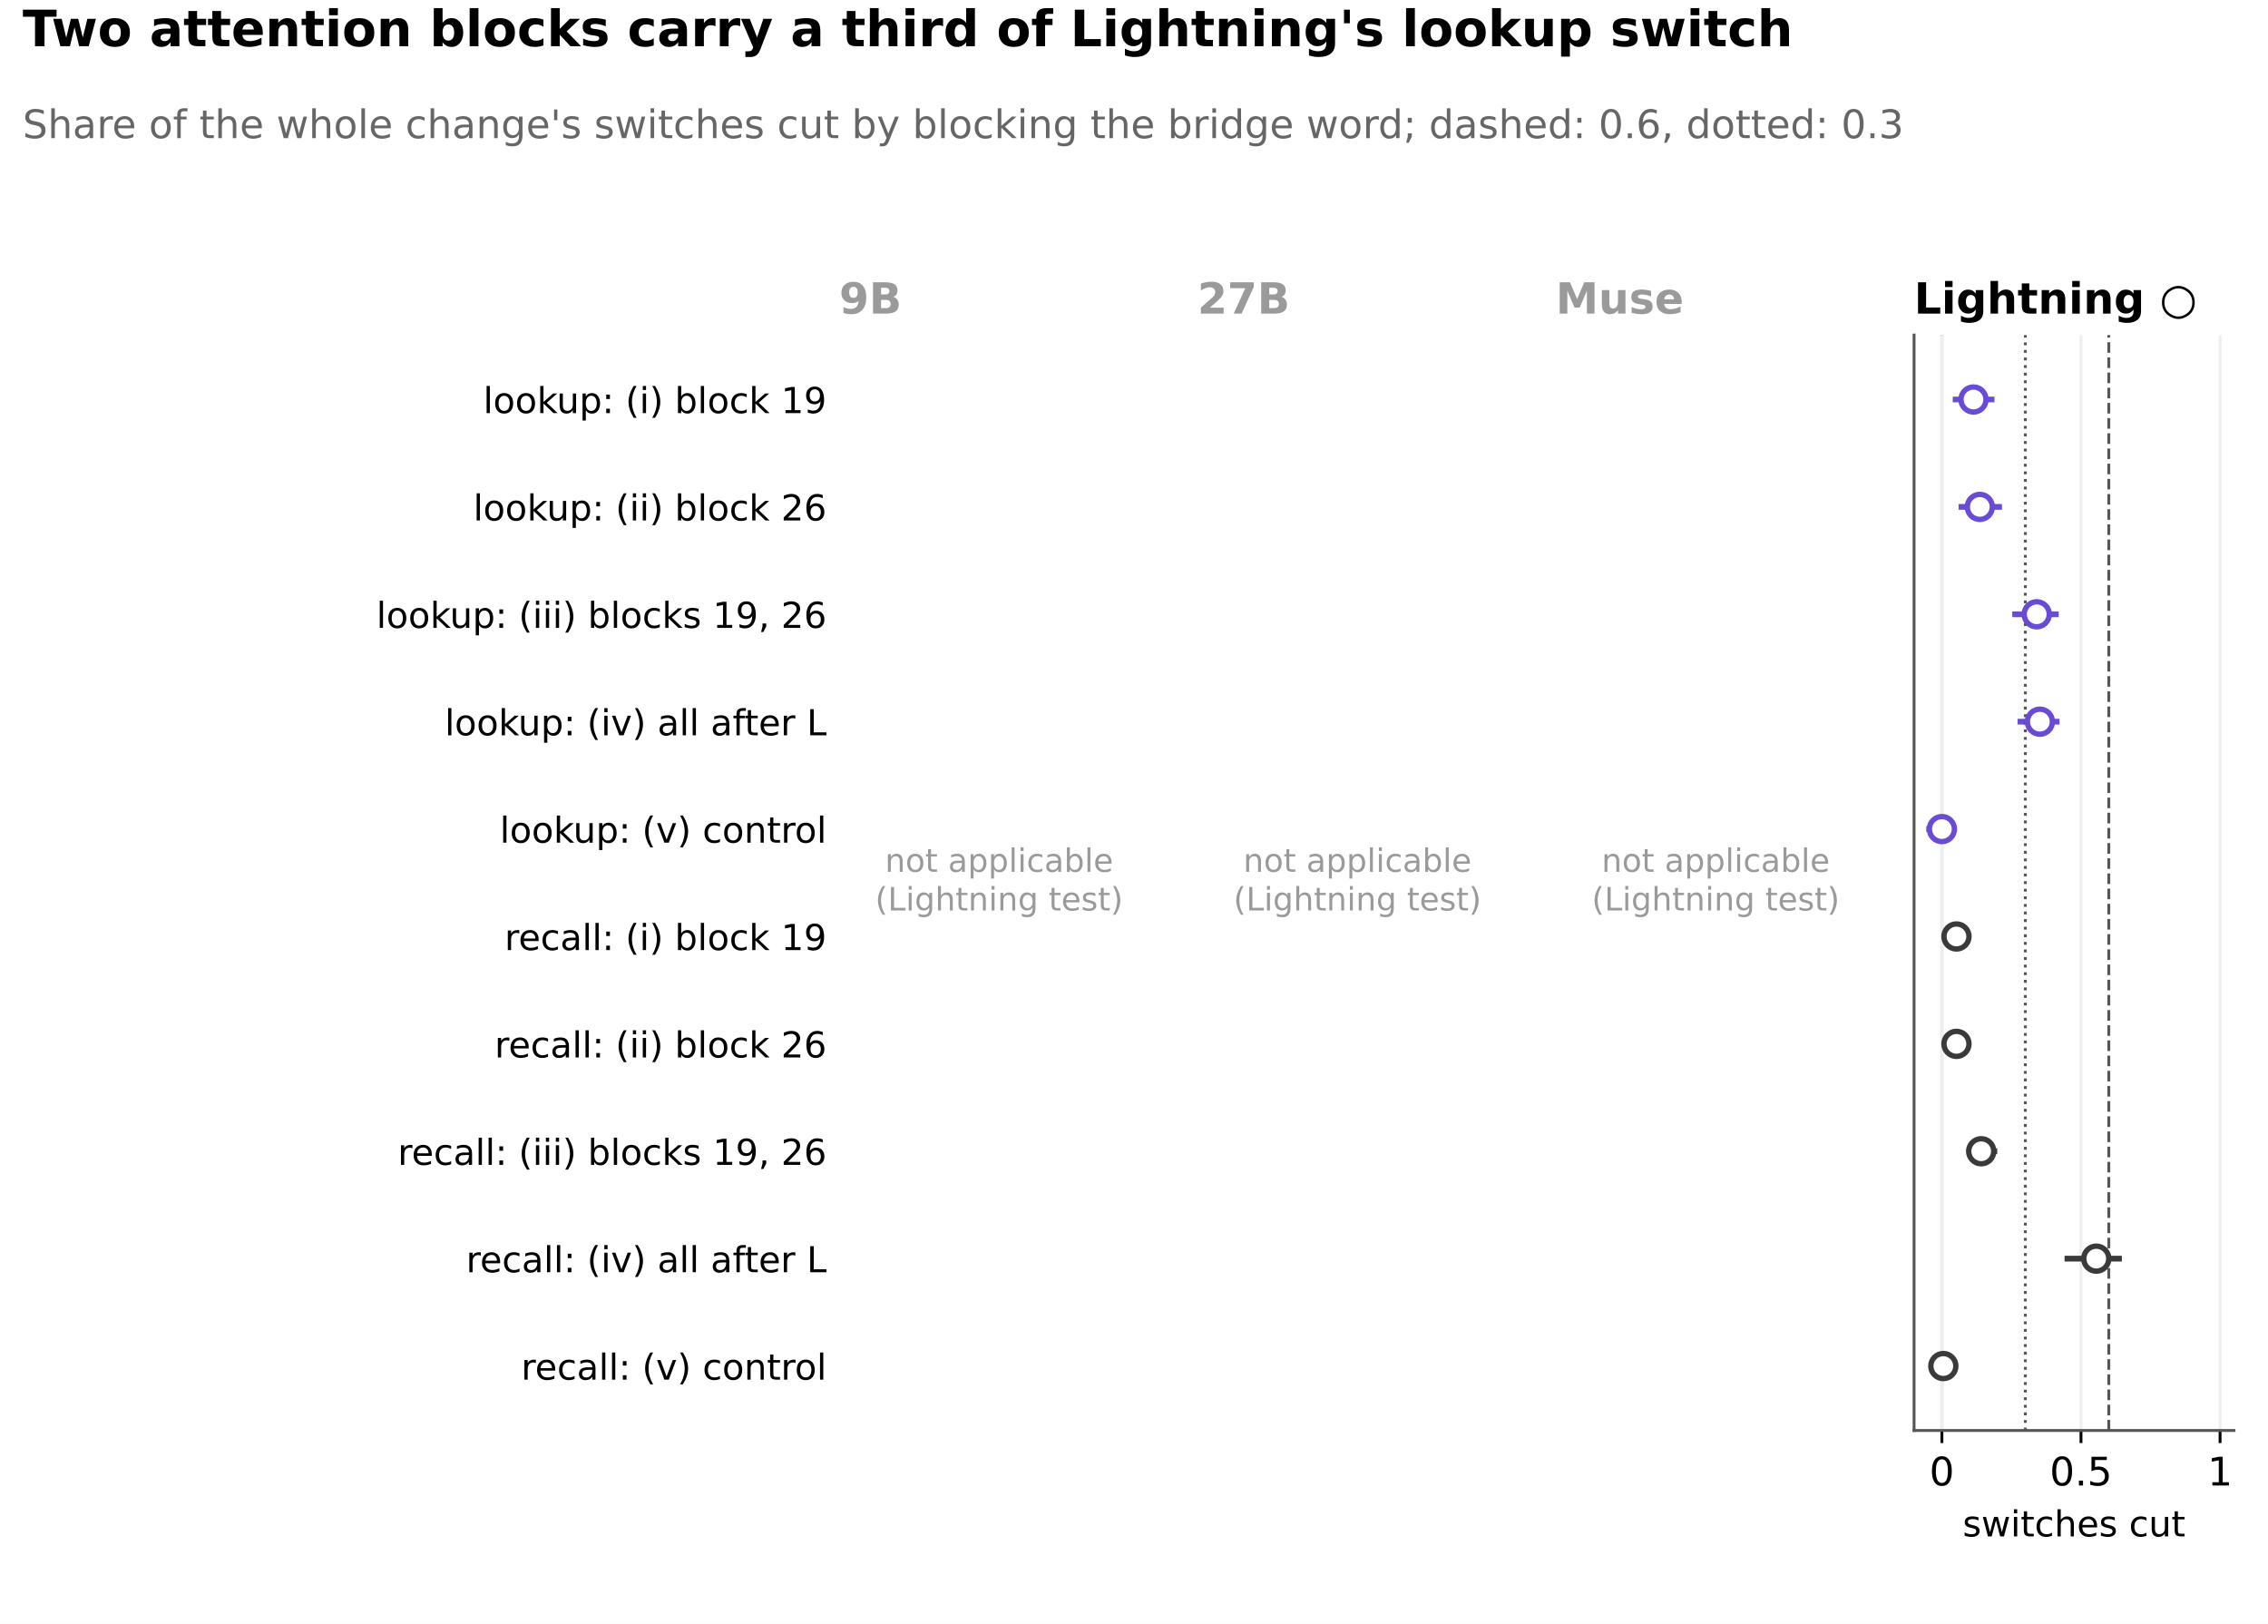
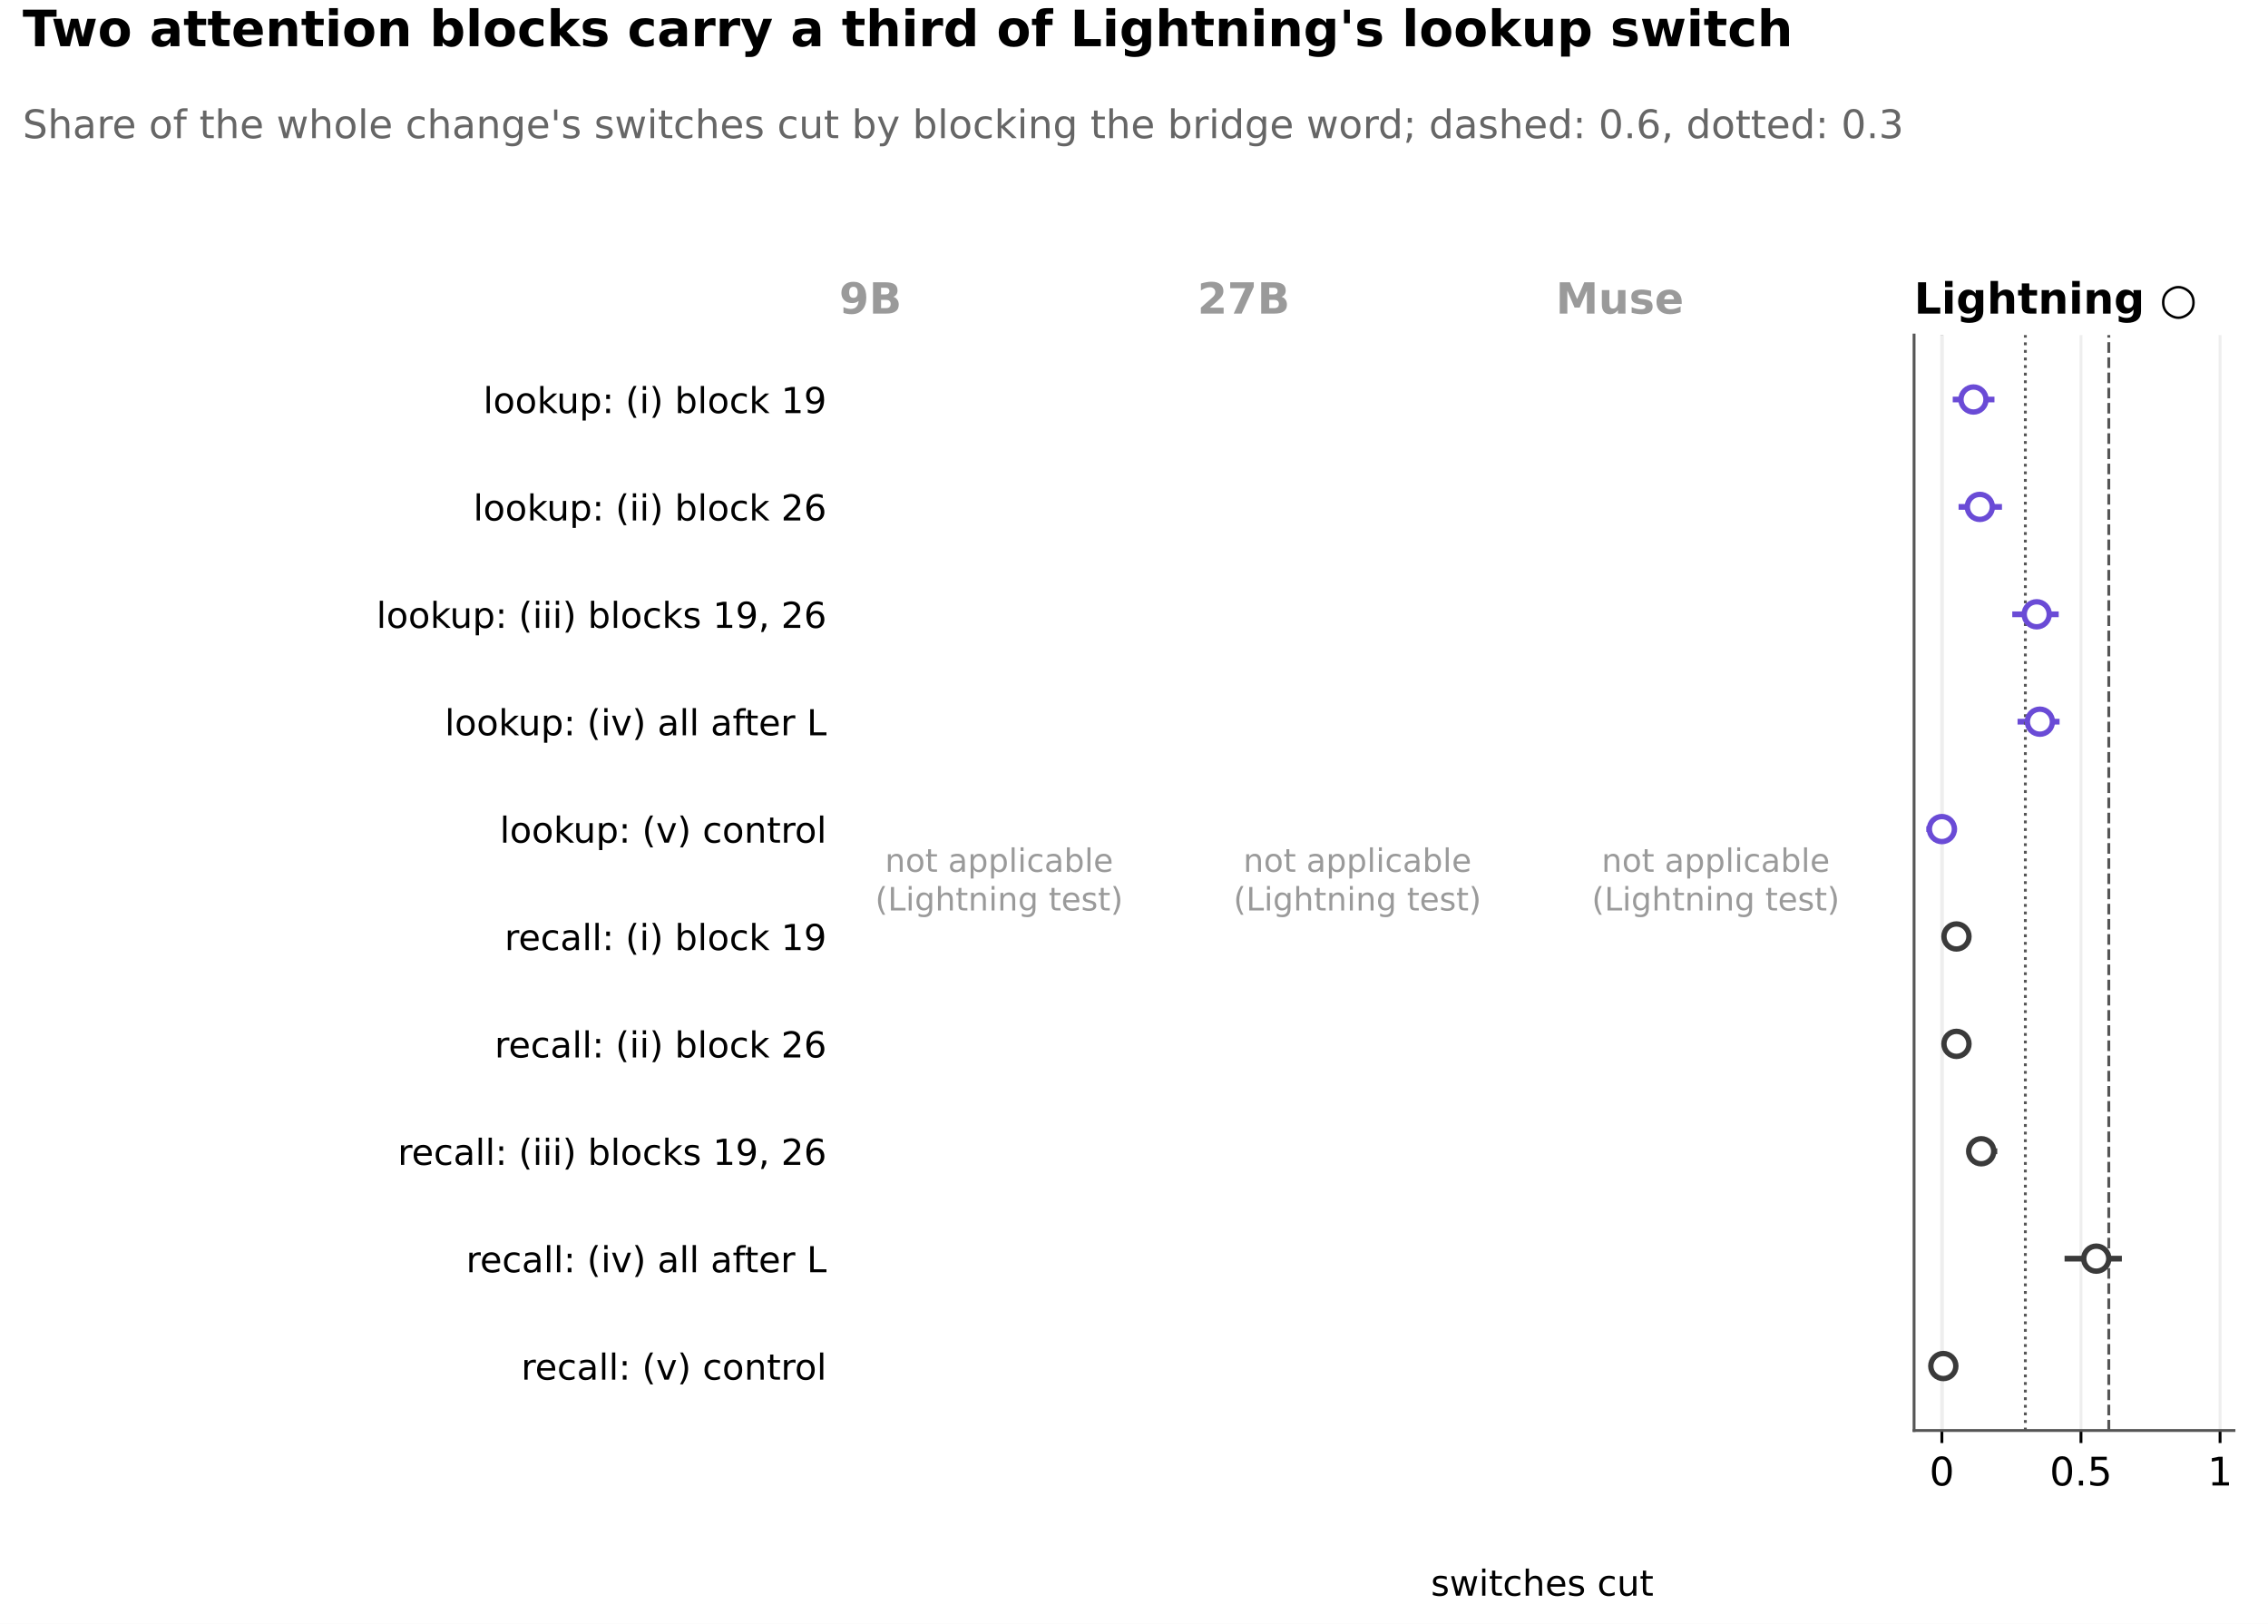
<svg xmlns="http://www.w3.org/2000/svg" xmlns:xlink="http://www.w3.org/1999/xlink" width="633.6pt" height="453.6pt" viewBox="0 0 633.6 453.6" version="1.1">
  <defs>
    <style type="text/css">*{stroke-linejoin: round; stroke-linecap: butt}</style>
  </defs>
  <g id="figure_1">
    <g id="patch_1">
      <path d="M 0 453.6  L 633.6 453.6  L 633.6 0  L 0 0  z " style="fill: #ffffff" />
    </g>
    <g id="axes_1">
      <g id="patch_2">
        <path d="M 234.432 399.6  L 323.804 399.6  L 323.804 93.6  L 234.432 93.6  z " style="fill: #ffffff" />
      </g>
      <g id="matplotlib.axis_1" />
      <g id="matplotlib.axis_2">
        <g id="ytick_1">
          <g id="text_1">
            <text style="font-size: 10px; font-family: 'DejaVu Sans'; text-anchor: end" x="230.932" y="115.399" transform="rotate(-0 230.932 115.3992)">lookup: (i) block 19</text>
          </g>
        </g>
        <g id="ytick_2">
          <g id="text_2">
            <text style="font-size: 10px; font-family: 'DejaVu Sans'; text-anchor: end" x="230.932" y="145.399" transform="rotate(-0 230.932 145.3992)">lookup: (ii) block 26</text>
          </g>
        </g>
        <g id="ytick_3">
          <g id="text_3">
            <text style="font-size: 10px; font-family: 'DejaVu Sans'; text-anchor: end" x="230.932" y="175.399" transform="rotate(-0 230.932 175.3992)">lookup: (iii) blocks 19, 26</text>
          </g>
        </g>
        <g id="ytick_4">
          <g id="text_4">
            <text style="font-size: 10px; font-family: 'DejaVu Sans'; text-anchor: end" x="230.932" y="205.399" transform="rotate(-0 230.932 205.3992)">lookup: (iv) all after L</text>
          </g>
        </g>
        <g id="ytick_5">
          <g id="text_5">
            <text style="font-size: 10px; font-family: 'DejaVu Sans'; text-anchor: end" x="230.932" y="235.399" transform="rotate(-0 230.932 235.3992)">lookup: (v) control</text>
          </g>
        </g>
        <g id="ytick_6">
          <g id="text_6">
            <text style="font-size: 10px; font-family: 'DejaVu Sans'; text-anchor: end" x="230.932" y="265.399" transform="rotate(-0 230.932 265.3992)">recall: (i) block 19</text>
          </g>
        </g>
        <g id="ytick_7">
          <g id="text_7">
            <text style="font-size: 10px; font-family: 'DejaVu Sans'; text-anchor: end" x="230.932" y="295.399" transform="rotate(-0 230.932 295.3992)">recall: (ii) block 26</text>
          </g>
        </g>
        <g id="ytick_8">
          <g id="text_8">
            <text style="font-size: 10px; font-family: 'DejaVu Sans'; text-anchor: end" x="230.932" y="325.399" transform="rotate(-0 230.932 325.3992)">recall: (iii) blocks 19, 26</text>
          </g>
        </g>
        <g id="ytick_9">
          <g id="text_9">
            <text style="font-size: 10px; font-family: 'DejaVu Sans'; text-anchor: end" x="230.932" y="355.399" transform="rotate(-0 230.932 355.3992)">recall: (iv) all after L</text>
          </g>
        </g>
        <g id="ytick_10">
          <g id="text_10">
            <text style="font-size: 10px; font-family: 'DejaVu Sans'; text-anchor: end" x="230.932" y="385.399" transform="rotate(-0 230.932 385.3992)">recall: (v) control</text>
          </g>
        </g>
      </g>
      <g id="text_11">
        <text style="font-size: 9px; font-family: 'DejaVu Sans'; fill: #9a9a9a" transform="translate(247.2393 243.537)">not applicable</text>
        <text style="font-size: 9px; font-family: 'DejaVu Sans'; fill: #9a9a9a" transform="translate(244.4943 254.3395)">(Lightning test)</text>
      </g>
      <g id="text_12">
        <text style="font-weight: 700; font-size: 12px; font-family: 'DejaVu Sans'; text-anchor: start; fill: #9a9a9a" x="234.432" y="87.6" transform="rotate(-0 234.432 87.6)">9B</text>
      </g>
    </g>
    <g id="axes_2">
      <g id="patch_3">
        <path d="M 334.529 399.6  L 423.902 399.6  L 423.902 93.6  L 334.529 93.6  z " style="fill: #ffffff" />
      </g>
      <g id="matplotlib.axis_3" />
      <g id="matplotlib.axis_4" />
      <g id="text_13">
        <text style="font-size: 9px; font-family: 'DejaVu Sans'; fill: #9a9a9a" transform="translate(347.3364 243.537)">not applicable</text>
        <text style="font-size: 9px; font-family: 'DejaVu Sans'; fill: #9a9a9a" transform="translate(344.5914 254.3395)">(Lightning test)</text>
      </g>
      <g id="text_14">
        <text style="font-weight: 700; font-size: 12px; font-family: 'DejaVu Sans'; text-anchor: start; fill: #9a9a9a" x="334.529" y="87.6" transform="rotate(-0 334.5292 87.6)">27B</text>
      </g>
    </g>
    <g id="axes_3">
      <g id="patch_4">
        <path d="M 434.626 399.6  L 523.999 399.6  L 523.999 93.6  L 434.626 93.6  z " style="fill: #ffffff" />
      </g>
      <g id="matplotlib.axis_5" />
      <g id="matplotlib.axis_6" />
      <g id="text_15">
        <text style="font-size: 9px; font-family: 'DejaVu Sans'; fill: #9a9a9a" transform="translate(447.4336 243.537)">not applicable</text>
        <text style="font-size: 9px; font-family: 'DejaVu Sans'; fill: #9a9a9a" transform="translate(444.6886 254.3395)">(Lightning test)</text>
      </g>
      <g id="text_16">
        <text style="font-weight: 700; font-size: 12px; font-family: 'DejaVu Sans'; text-anchor: start; fill: #9a9a9a" x="434.626" y="87.6" transform="rotate(-0 434.6263 87.6)">Muse</text>
      </g>
    </g>
    <g id="axes_4">
      <g id="patch_5">
        <path d="M 534.724 399.6  L 624.096 399.6  L 624.096 93.6  L 534.724 93.6  z " style="fill: #ffffff" />
      </g>
      <g id="line2d_1">
-         <path d="M 542.495 399.6  L 542.495 93.6  " clip-path="url(#p0272ca952f)" style="fill: none; stroke: #999999; stroke-width: 0.8; stroke-linecap: square" />
+         <path d="M 542.495 399.6  L 542.495 93.6  " clip-path="url(#pe72f81d44c)" style="fill: none; stroke: #999999; stroke-width: 0.8; stroke-linecap: square" />
      </g>
      <g id="matplotlib.axis_7">
        <g id="xtick_1">
          <g id="line2d_2">
-             <path d="M 542.495 399.6  L 542.495 93.6  " clip-path="url(#p0272ca952f)" style="fill: none; stroke: #eeeeee; stroke-width: 0.8; stroke-linecap: square" />
+             <path d="M 542.495 399.6  L 542.495 93.6  " clip-path="url(#pe72f81d44c)" style="fill: none; stroke: #eeeeee; stroke-width: 0.8; stroke-linecap: square" />
          </g>
          <g id="line2d_3">
            <defs>
-               <path id="me9e79634df" d="M 0 0  L 0 3.5  " style="stroke: #000000; stroke-width: 0.8" />
+               <path id="mbad9059ca6" d="M 0 0  L 0 3.5  " style="stroke: #000000; stroke-width: 0.8" />
            </defs>
            <g>
-               <use xlink:href="#me9e79634df" x="542.495" y="399.6" style="stroke: #000000; stroke-width: 0.8" />
+               <use xlink:href="#mbad9059ca6" x="542.495" y="399.6" style="stroke: #000000; stroke-width: 0.8" />
            </g>
          </g>
          <g id="text_17">
            <text style="font-size: 11px; font-family: 'DejaVu Sans'; text-anchor: middle" x="542.495" y="414.957" transform="rotate(-0 542.495 414.9574)">0</text>
          </g>
        </g>
        <g id="xtick_2">
          <g id="line2d_4">
-             <path d="M 581.353 399.6  L 581.353 93.6  " clip-path="url(#p0272ca952f)" style="fill: none; stroke: #eeeeee; stroke-width: 0.8; stroke-linecap: square" />
+             <path d="M 581.353 399.6  L 581.353 93.6  " clip-path="url(#pe72f81d44c)" style="fill: none; stroke: #eeeeee; stroke-width: 0.8; stroke-linecap: square" />
          </g>
          <g id="line2d_5">
            <g>
-               <use xlink:href="#me9e79634df" x="581.353" y="399.6" style="stroke: #000000; stroke-width: 0.8" />
+               <use xlink:href="#mbad9059ca6" x="581.353" y="399.6" style="stroke: #000000; stroke-width: 0.8" />
            </g>
          </g>
          <g id="text_18">
            <text style="font-size: 11px; font-family: 'DejaVu Sans'; text-anchor: middle" x="581.353" y="414.957" transform="rotate(-0 581.3526 414.9574)">0.5</text>
          </g>
        </g>
        <g id="xtick_3">
          <g id="line2d_6">
-             <path d="M 620.21 399.6  L 620.21 93.6  " clip-path="url(#p0272ca952f)" style="fill: none; stroke: #eeeeee; stroke-width: 0.8; stroke-linecap: square" />
+             <path d="M 620.21 399.6  L 620.21 93.6  " clip-path="url(#pe72f81d44c)" style="fill: none; stroke: #eeeeee; stroke-width: 0.8; stroke-linecap: square" />
          </g>
          <g id="line2d_7">
            <g>
-               <use xlink:href="#me9e79634df" x="620.21" y="399.6" style="stroke: #000000; stroke-width: 0.8" />
+               <use xlink:href="#mbad9059ca6" x="620.21" y="399.6" style="stroke: #000000; stroke-width: 0.8" />
            </g>
          </g>
          <g id="text_19">
            <text style="font-size: 11px; font-family: 'DejaVu Sans'; text-anchor: middle" x="620.21" y="414.957" transform="rotate(-0 620.2102 414.9574)">1</text>
          </g>
-         </g>
-         <g id="text_20">
-           <text style="font-size: 10px; font-family: 'DejaVu Sans'; text-anchor: middle" x="579.41" y="429.198" transform="rotate(-0 579.4098 429.1984)">switches cut</text>
        </g>
      </g>
      <g id="matplotlib.axis_8">
        <g id="ytick_11">
          <g id="line2d_8" />
        </g>
        <g id="ytick_12">
          <g id="line2d_9" />
        </g>
        <g id="ytick_13">
          <g id="line2d_10" />
        </g>
        <g id="ytick_14">
          <g id="line2d_11" />
        </g>
        <g id="ytick_15">
          <g id="line2d_12" />
        </g>
        <g id="ytick_16">
          <g id="line2d_13" />
        </g>
        <g id="ytick_17">
          <g id="line2d_14" />
        </g>
        <g id="ytick_18">
          <g id="line2d_15" />
        </g>
        <g id="ytick_19">
          <g id="line2d_16" />
        </g>
        <g id="ytick_20">
          <g id="line2d_17" />
        </g>
      </g>
      <g id="line2d_18">
-         <path d="M 545.526 111.6  L 557.183 111.6  " clip-path="url(#p0272ca952f)" style="fill: none; stroke: #6a4bd6; stroke-width: 1.6" />
+         <path d="M 545.526 111.6  L 557.183 111.6  " clip-path="url(#pe72f81d44c)" style="fill: none; stroke: #6a4bd6; stroke-width: 1.6" />
      </g>
      <g id="line2d_19">
-         <path d="M 547.158 141.6  L 559.282 141.6  " clip-path="url(#p0272ca952f)" style="fill: none; stroke: #6a4bd6; stroke-width: 1.6" />
+         <path d="M 547.158 141.6  L 559.282 141.6  " clip-path="url(#pe72f81d44c)" style="fill: none; stroke: #6a4bd6; stroke-width: 1.6" />
      </g>
      <g id="line2d_20">
-         <path d="M 562.157 171.6  L 575.135 171.6  " clip-path="url(#p0272ca952f)" style="fill: none; stroke: #6a4bd6; stroke-width: 1.6" />
+         <path d="M 562.157 171.6  L 575.135 171.6  " clip-path="url(#pe72f81d44c)" style="fill: none; stroke: #6a4bd6; stroke-width: 1.6" />
      </g>
      <g id="line2d_21">
-         <path d="M 563.634 201.6  L 575.369 201.6  " clip-path="url(#p0272ca952f)" style="fill: none; stroke: #6a4bd6; stroke-width: 1.6" />
+         <path d="M 563.634 201.6  L 575.369 201.6  " clip-path="url(#pe72f81d44c)" style="fill: none; stroke: #6a4bd6; stroke-width: 1.6" />
      </g>
      <g id="line2d_22">
-         <path d="M 538.143 231.6  L 546.692 231.6  " clip-path="url(#p0272ca952f)" style="fill: none; stroke: #6a4bd6; stroke-width: 1.6" />
+         <path d="M 538.143 231.6  L 546.692 231.6  " clip-path="url(#pe72f81d44c)" style="fill: none; stroke: #6a4bd6; stroke-width: 1.6" />
      </g>
      <g id="line2d_23">
-         <path d="M 544.127 261.6  L 548.945 261.6  " clip-path="url(#p0272ca952f)" style="fill: none; stroke: #3a3a3a; stroke-width: 1.6" />
+         <path d="M 544.127 261.6  L 548.945 261.6  " clip-path="url(#pe72f81d44c)" style="fill: none; stroke: #3a3a3a; stroke-width: 1.6" />
      </g>
      <g id="line2d_24">
-         <path d="M 543.583 291.6  L 549.956 291.6  " clip-path="url(#p0272ca952f)" style="fill: none; stroke: #3a3a3a; stroke-width: 1.6" />
+         <path d="M 543.583 291.6  L 549.956 291.6  " clip-path="url(#pe72f81d44c)" style="fill: none; stroke: #3a3a3a; stroke-width: 1.6" />
      </g>
      <g id="line2d_25">
-         <path d="M 549.412 321.6  L 557.96 321.6  " clip-path="url(#p0272ca952f)" style="fill: none; stroke: #3a3a3a; stroke-width: 1.6" />
+         <path d="M 549.412 321.6  L 557.96 321.6  " clip-path="url(#pe72f81d44c)" style="fill: none; stroke: #3a3a3a; stroke-width: 1.6" />
      </g>
      <g id="line2d_26">
-         <path d="M 576.767 351.6  L 592.777 351.6  " clip-path="url(#p0272ca952f)" style="fill: none; stroke: #3a3a3a; stroke-width: 1.6" />
+         <path d="M 576.767 351.6  L 592.777 351.6  " clip-path="url(#pe72f81d44c)" style="fill: none; stroke: #3a3a3a; stroke-width: 1.6" />
      </g>
      <g id="line2d_27">
-         <path d="M 541.562 381.6  L 544.205 381.6  " clip-path="url(#p0272ca952f)" style="fill: none; stroke: #3a3a3a; stroke-width: 1.6" />
+         <path d="M 541.562 381.6  L 544.205 381.6  " clip-path="url(#pe72f81d44c)" style="fill: none; stroke: #3a3a3a; stroke-width: 1.6" />
      </g>
      <g id="line2d_28">
-         <path d="M 589.124 399.6  L 589.124 93.6  " clip-path="url(#p0272ca952f)" style="fill: none; stroke-dasharray: 2.96,1.28; stroke-dashoffset: 0; stroke: #555555; stroke-width: 0.8" />
+         <path d="M 589.124 399.6  L 589.124 93.6  " clip-path="url(#pe72f81d44c)" style="fill: none; stroke-dasharray: 2.96,1.28; stroke-dashoffset: 0; stroke: #555555; stroke-width: 0.8" />
      </g>
      <g id="line2d_29">
-         <path d="M 565.81 399.6  L 565.81 93.6  " clip-path="url(#p0272ca952f)" style="fill: none; stroke-dasharray: 0.8,1.32; stroke-dashoffset: 0; stroke: #555555; stroke-width: 0.8" />
+         <path d="M 565.81 399.6  L 565.81 93.6  " clip-path="url(#pe72f81d44c)" style="fill: none; stroke-dasharray: 0.8,1.32; stroke-dashoffset: 0; stroke: #555555; stroke-width: 0.8" />
      </g>
      <g id="patch_6">
        <path d="M 534.724 399.6  L 534.724 93.6  " style="fill: none; stroke: #555555; stroke-width: 0.8; stroke-linejoin: miter; stroke-linecap: square" />
      </g>
      <g id="patch_7">
        <path d="M 534.724 399.6  L 624.096 399.6  " style="fill: none; stroke: #555555; stroke-width: 0.8; stroke-linejoin: miter; stroke-linecap: square" />
      </g>
      <g id="line2d_30">
        <defs>
-           <path id="m71f01ad696" d="M 0 3.5  C 0.928 3.5 1.819 3.131 2.475 2.475  C 3.131 1.819 3.5 0.928 3.5 0  C 3.5 -0.928 3.131 -1.819 2.475 -2.475  C 1.819 -3.131 0.928 -3.5 0 -3.5  C -0.928 -3.5 -1.819 -3.131 -2.475 -2.475  C -3.131 -1.819 -3.5 -0.928 -3.5 0  C -3.5 0.928 -3.131 1.819 -2.475 2.475  C -1.819 3.131 -0.928 3.5 0 3.5  z " style="stroke: #6a4bd6; stroke-width: 1.5" />
+           <path id="m9149614e5c" d="M 0 3.5  C 0.928 3.5 1.819 3.131 2.475 2.475  C 3.131 1.819 3.5 0.928 3.5 0  C 3.5 -0.928 3.131 -1.819 2.475 -2.475  C 1.819 -3.131 0.928 -3.5 0 -3.5  C -0.928 -3.5 -1.819 -3.131 -2.475 -2.475  C -3.131 -1.819 -3.5 -0.928 -3.5 0  C -3.5 0.928 -3.131 1.819 -2.475 2.475  C -1.819 3.131 -0.928 3.5 0 3.5  z " style="stroke: #6a4bd6; stroke-width: 1.5" />
        </defs>
-         <g clip-path="url(#p0272ca952f)">
-           <use xlink:href="#m71f01ad696" x="551.323" y="111.6" style="fill: #ffffff; stroke: #6a4bd6; stroke-width: 1.5" />
+         <g clip-path="url(#pe72f81d44c)">
+           <use xlink:href="#m9149614e5c" x="551.323" y="111.6" style="fill: #ffffff; stroke: #6a4bd6; stroke-width: 1.5" />
        </g>
      </g>
      <g id="line2d_31">
-         <g clip-path="url(#p0272ca952f)">
-           <use xlink:href="#m71f01ad696" x="553.095" y="141.6" style="fill: #ffffff; stroke: #6a4bd6; stroke-width: 1.5" />
+         <g clip-path="url(#pe72f81d44c)">
+           <use xlink:href="#m9149614e5c" x="553.095" y="141.6" style="fill: #ffffff; stroke: #6a4bd6; stroke-width: 1.5" />
        </g>
      </g>
      <g id="line2d_32">
-         <g clip-path="url(#p0272ca952f)">
-           <use xlink:href="#m71f01ad696" x="568.988" y="171.6" style="fill: #ffffff; stroke: #6a4bd6; stroke-width: 1.5" />
+         <g clip-path="url(#pe72f81d44c)">
+           <use xlink:href="#m9149614e5c" x="568.988" y="171.6" style="fill: #ffffff; stroke: #6a4bd6; stroke-width: 1.5" />
        </g>
      </g>
      <g id="line2d_33">
-         <g clip-path="url(#p0272ca952f)">
-           <use xlink:href="#m71f01ad696" x="569.874" y="201.6" style="fill: #ffffff; stroke: #6a4bd6; stroke-width: 1.5" />
+         <g clip-path="url(#pe72f81d44c)">
+           <use xlink:href="#m9149614e5c" x="569.874" y="201.6" style="fill: #ffffff; stroke: #6a4bd6; stroke-width: 1.5" />
        </g>
      </g>
      <g id="line2d_34">
-         <g clip-path="url(#p0272ca952f)">
-           <use xlink:href="#m71f01ad696" x="542.495" y="231.6" style="fill: #ffffff; stroke: #6a4bd6; stroke-width: 1.5" />
+         <g clip-path="url(#pe72f81d44c)">
+           <use xlink:href="#m9149614e5c" x="542.495" y="231.6" style="fill: #ffffff; stroke: #6a4bd6; stroke-width: 1.5" />
        </g>
      </g>
      <g id="line2d_35">
        <defs>
-           <path id="m74b3293538" d="M 0 3.5  C 0.928 3.5 1.819 3.131 2.475 2.475  C 3.131 1.819 3.5 0.928 3.5 0  C 3.5 -0.928 3.131 -1.819 2.475 -2.475  C 1.819 -3.131 0.928 -3.5 0 -3.5  C -0.928 -3.5 -1.819 -3.131 -2.475 -2.475  C -3.131 -1.819 -3.5 -0.928 -3.5 0  C -3.5 0.928 -3.131 1.819 -2.475 2.475  C -1.819 3.131 -0.928 3.5 0 3.5  z " style="stroke: #3a3a3a; stroke-width: 1.5" />
+           <path id="ma4d8df85d1" d="M 0 3.5  C 0.928 3.5 1.819 3.131 2.475 2.475  C 3.131 1.819 3.5 0.928 3.5 0  C 3.5 -0.928 3.131 -1.819 2.475 -2.475  C 1.819 -3.131 0.928 -3.5 0 -3.5  C -0.928 -3.5 -1.819 -3.131 -2.475 -2.475  C -3.131 -1.819 -3.5 -0.928 -3.5 0  C -3.5 0.928 -3.131 1.819 -2.475 2.475  C -1.819 3.131 -0.928 3.5 0 3.5  z " style="stroke: #3a3a3a; stroke-width: 1.5" />
        </defs>
-         <g clip-path="url(#p0272ca952f)">
-           <use xlink:href="#m74b3293538" x="546.567" y="261.6" style="fill: #ffffff; stroke: #3a3a3a; stroke-width: 1.5" />
+         <g clip-path="url(#pe72f81d44c)">
+           <use xlink:href="#ma4d8df85d1" x="546.567" y="261.6" style="fill: #ffffff; stroke: #3a3a3a; stroke-width: 1.5" />
        </g>
      </g>
      <g id="line2d_36">
-         <g clip-path="url(#p0272ca952f)">
-           <use xlink:href="#m74b3293538" x="546.567" y="291.6" style="fill: #ffffff; stroke: #3a3a3a; stroke-width: 1.5" />
+         <g clip-path="url(#pe72f81d44c)">
+           <use xlink:href="#ma4d8df85d1" x="546.567" y="291.6" style="fill: #ffffff; stroke: #3a3a3a; stroke-width: 1.5" />
        </g>
      </g>
      <g id="line2d_37">
-         <g clip-path="url(#p0272ca952f)">
-           <use xlink:href="#m74b3293538" x="553.484" y="321.6" style="fill: #ffffff; stroke: #3a3a3a; stroke-width: 1.5" />
+         <g clip-path="url(#pe72f81d44c)">
+           <use xlink:href="#ma4d8df85d1" x="553.484" y="321.6" style="fill: #ffffff; stroke: #3a3a3a; stroke-width: 1.5" />
        </g>
      </g>
      <g id="line2d_38">
-         <g clip-path="url(#p0272ca952f)">
-           <use xlink:href="#m74b3293538" x="585.627" y="351.6" style="fill: #ffffff; stroke: #3a3a3a; stroke-width: 1.5" />
+         <g clip-path="url(#pe72f81d44c)">
+           <use xlink:href="#ma4d8df85d1" x="585.627" y="351.6" style="fill: #ffffff; stroke: #3a3a3a; stroke-width: 1.5" />
        </g>
      </g>
      <g id="line2d_39">
-         <g clip-path="url(#p0272ca952f)">
-           <use xlink:href="#m74b3293538" x="542.899" y="381.6" style="fill: #ffffff; stroke: #3a3a3a; stroke-width: 1.5" />
-         </g>
-       </g>
-       <g id="text_21">
+         <g clip-path="url(#pe72f81d44c)">
+           <use xlink:href="#ma4d8df85d1" x="542.899" y="381.6" style="fill: #ffffff; stroke: #3a3a3a; stroke-width: 1.5" />
+         </g>
+       </g>
+       <g id="text_20">
        <text style="font-weight: 700; font-size: 12px; font-family: 'DejaVu Sans'; text-anchor: start" x="534.724" y="87.6" transform="rotate(-0 534.7235 87.6)">Lightning ○</text>
      </g>
    </g>
+     <g id="text_21">
+       <text style="font-weight: 700; font-size: 14px; font-family: 'DejaVu Sans'; text-anchor: start" x="6.336" y="12.906" transform="rotate(-0 6.336 12.90581)">Two attention blocks carry a third of Lightning's lookup switch</text>
+     </g>
    <g id="text_22">
-       <text style="font-weight: 700; font-size: 14px; font-family: 'DejaVu Sans'; text-anchor: start" x="6.336" y="12.906" transform="rotate(-0 6.336 12.90581)">Two attention blocks carry a third of Lightning's lookup switch</text>
+       <text style="font-size: 11px; font-family: 'DejaVu Sans'; text-anchor: start; fill: #666666" x="6.336" y="38.598" transform="rotate(-0 6.336 38.59828)">Share of the whole change's switches cut by blocking the bridge word; dashed: 0.6, dotted: 0.3</text>
    </g>
    <g id="text_23">
-       <text style="font-size: 11px; font-family: 'DejaVu Sans'; text-anchor: start; fill: #666666" x="6.336" y="38.598" transform="rotate(-0 6.336 38.59828)">Share of the whole change's switches cut by blocking the bridge word; dashed: 0.6, dotted: 0.3</text>
+       <text style="font-size: 10px; font-family: 'DejaVu Sans'; text-anchor: middle" x="430.848" y="445.754" transform="rotate(-0 430.848 445.7545)">switches cut</text>
    </g>
  </g>
  <defs>
-     <clipPath id="p0272ca952f">
+     <clipPath id="pe72f81d44c">
      <rect x="534.724" y="93.6" width="89.372" height="306" />
    </clipPath>
  </defs>
</svg>
